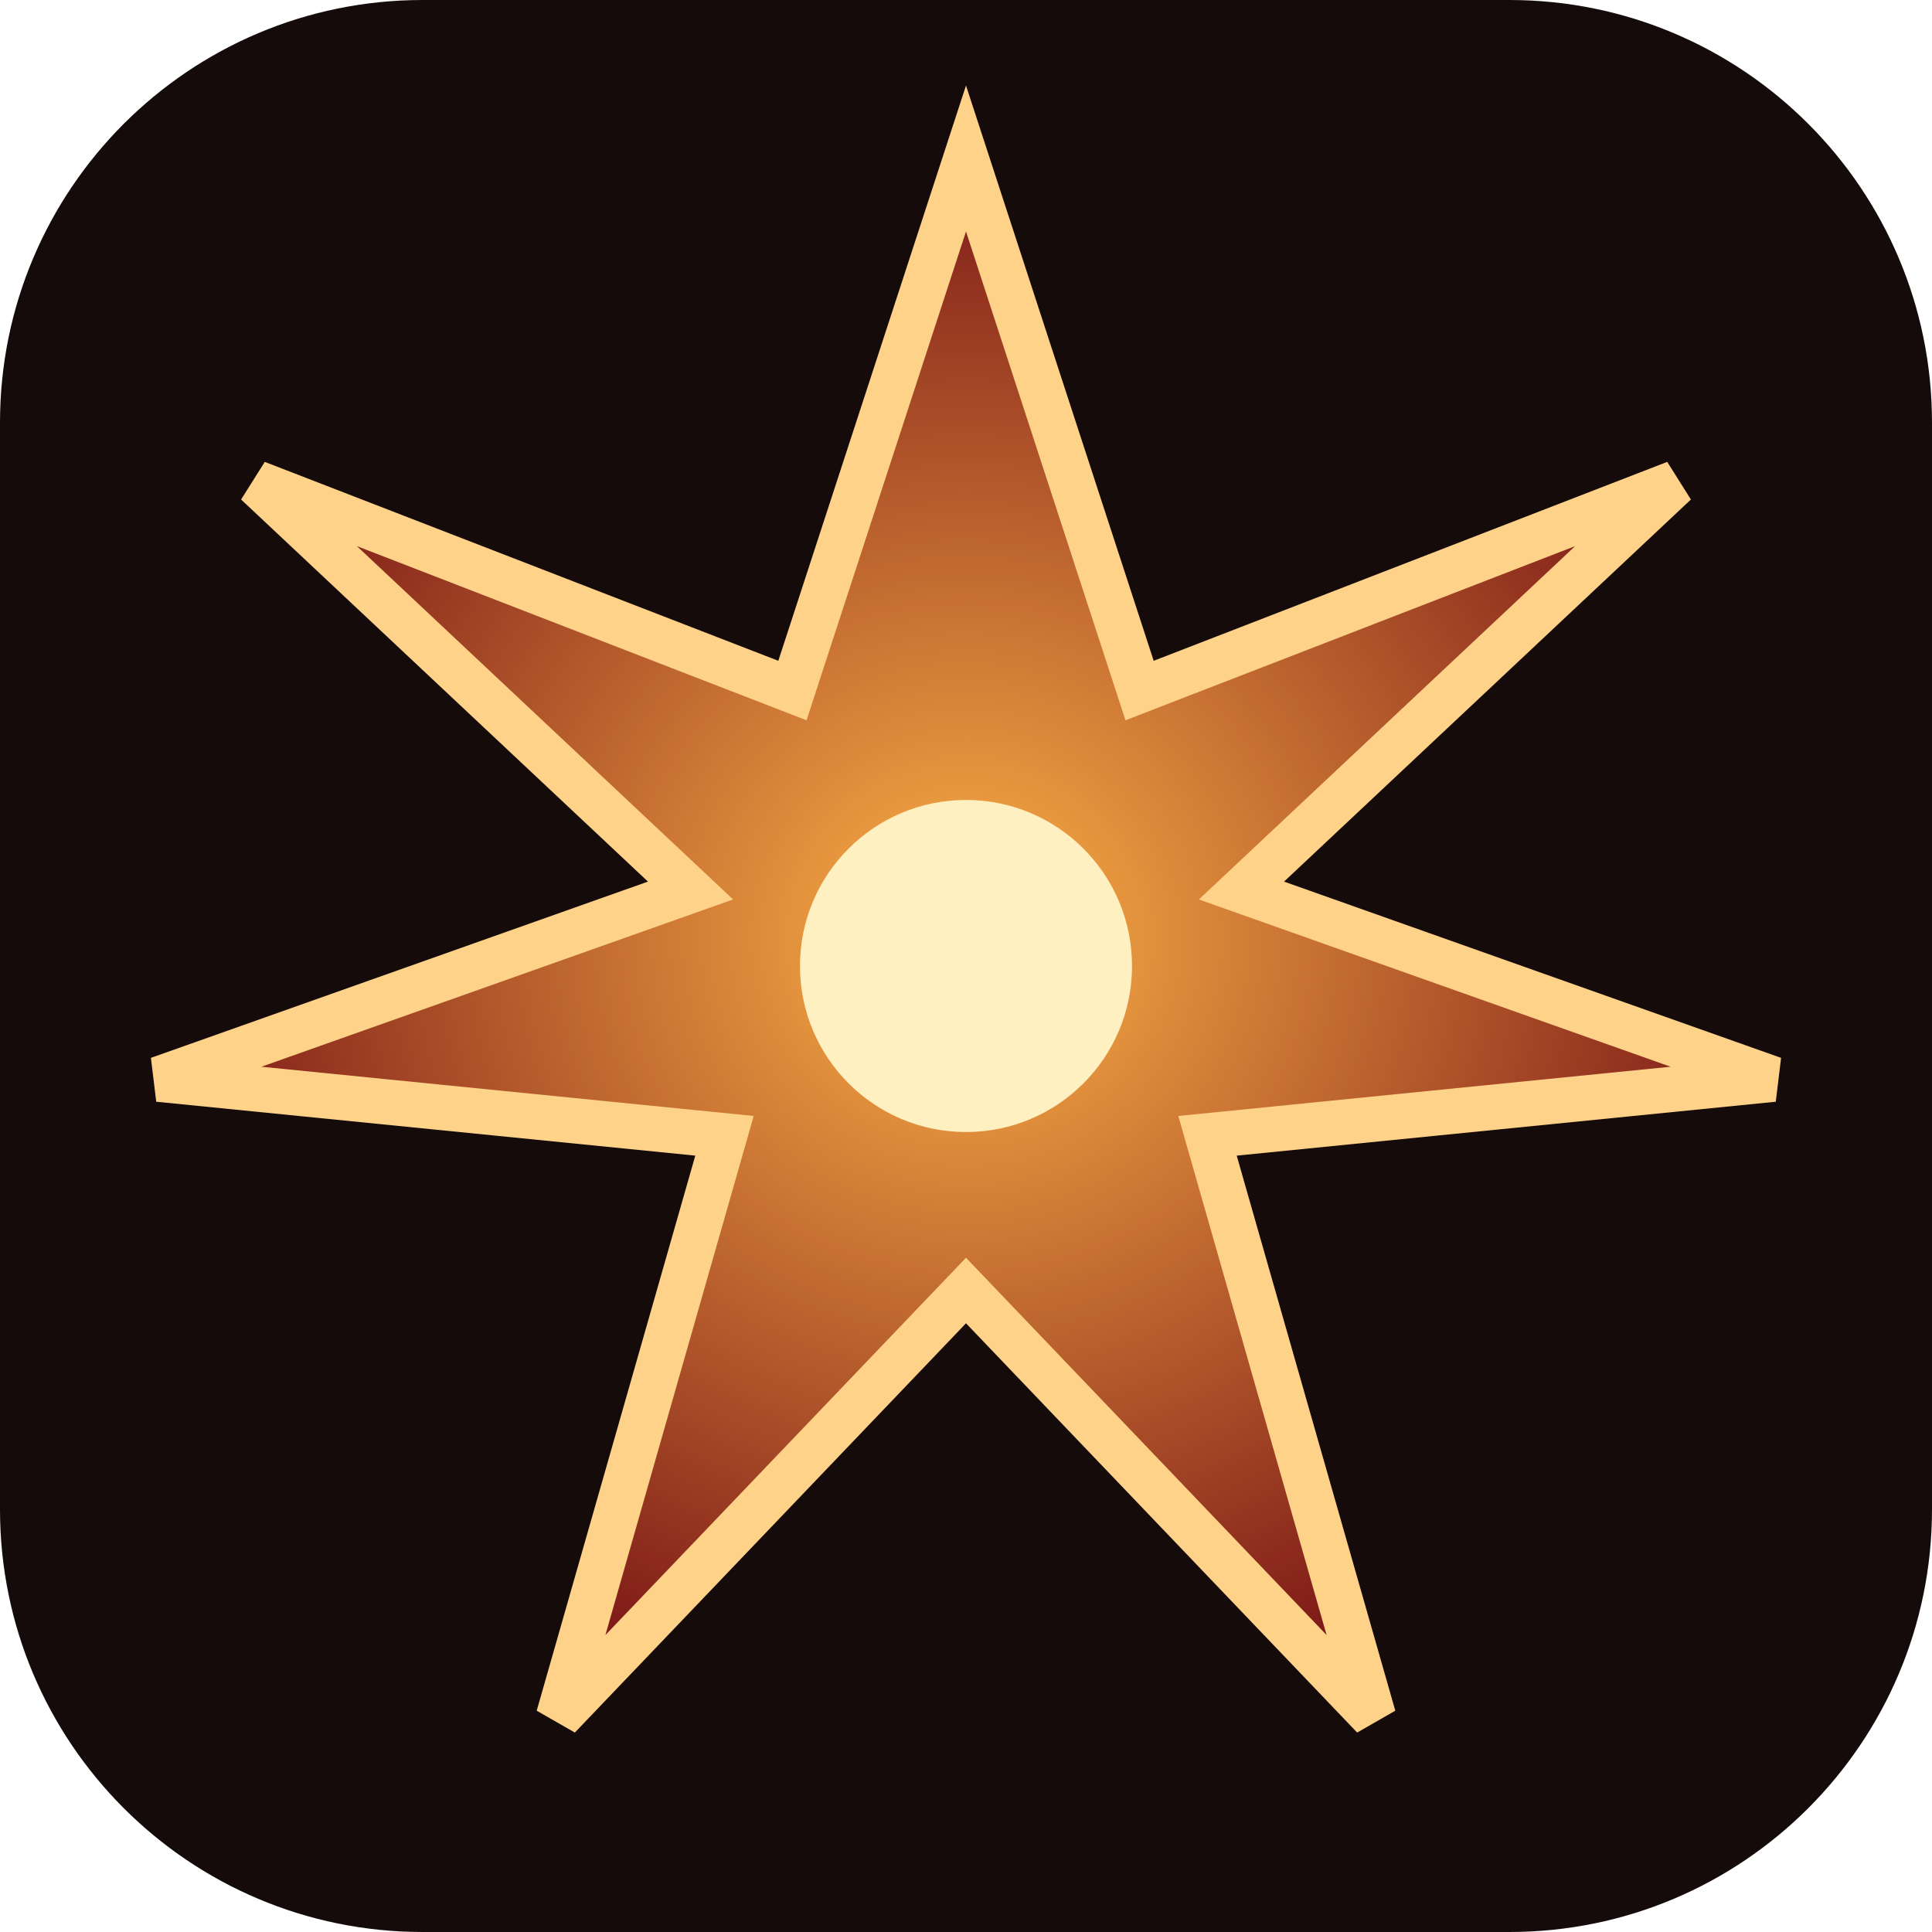
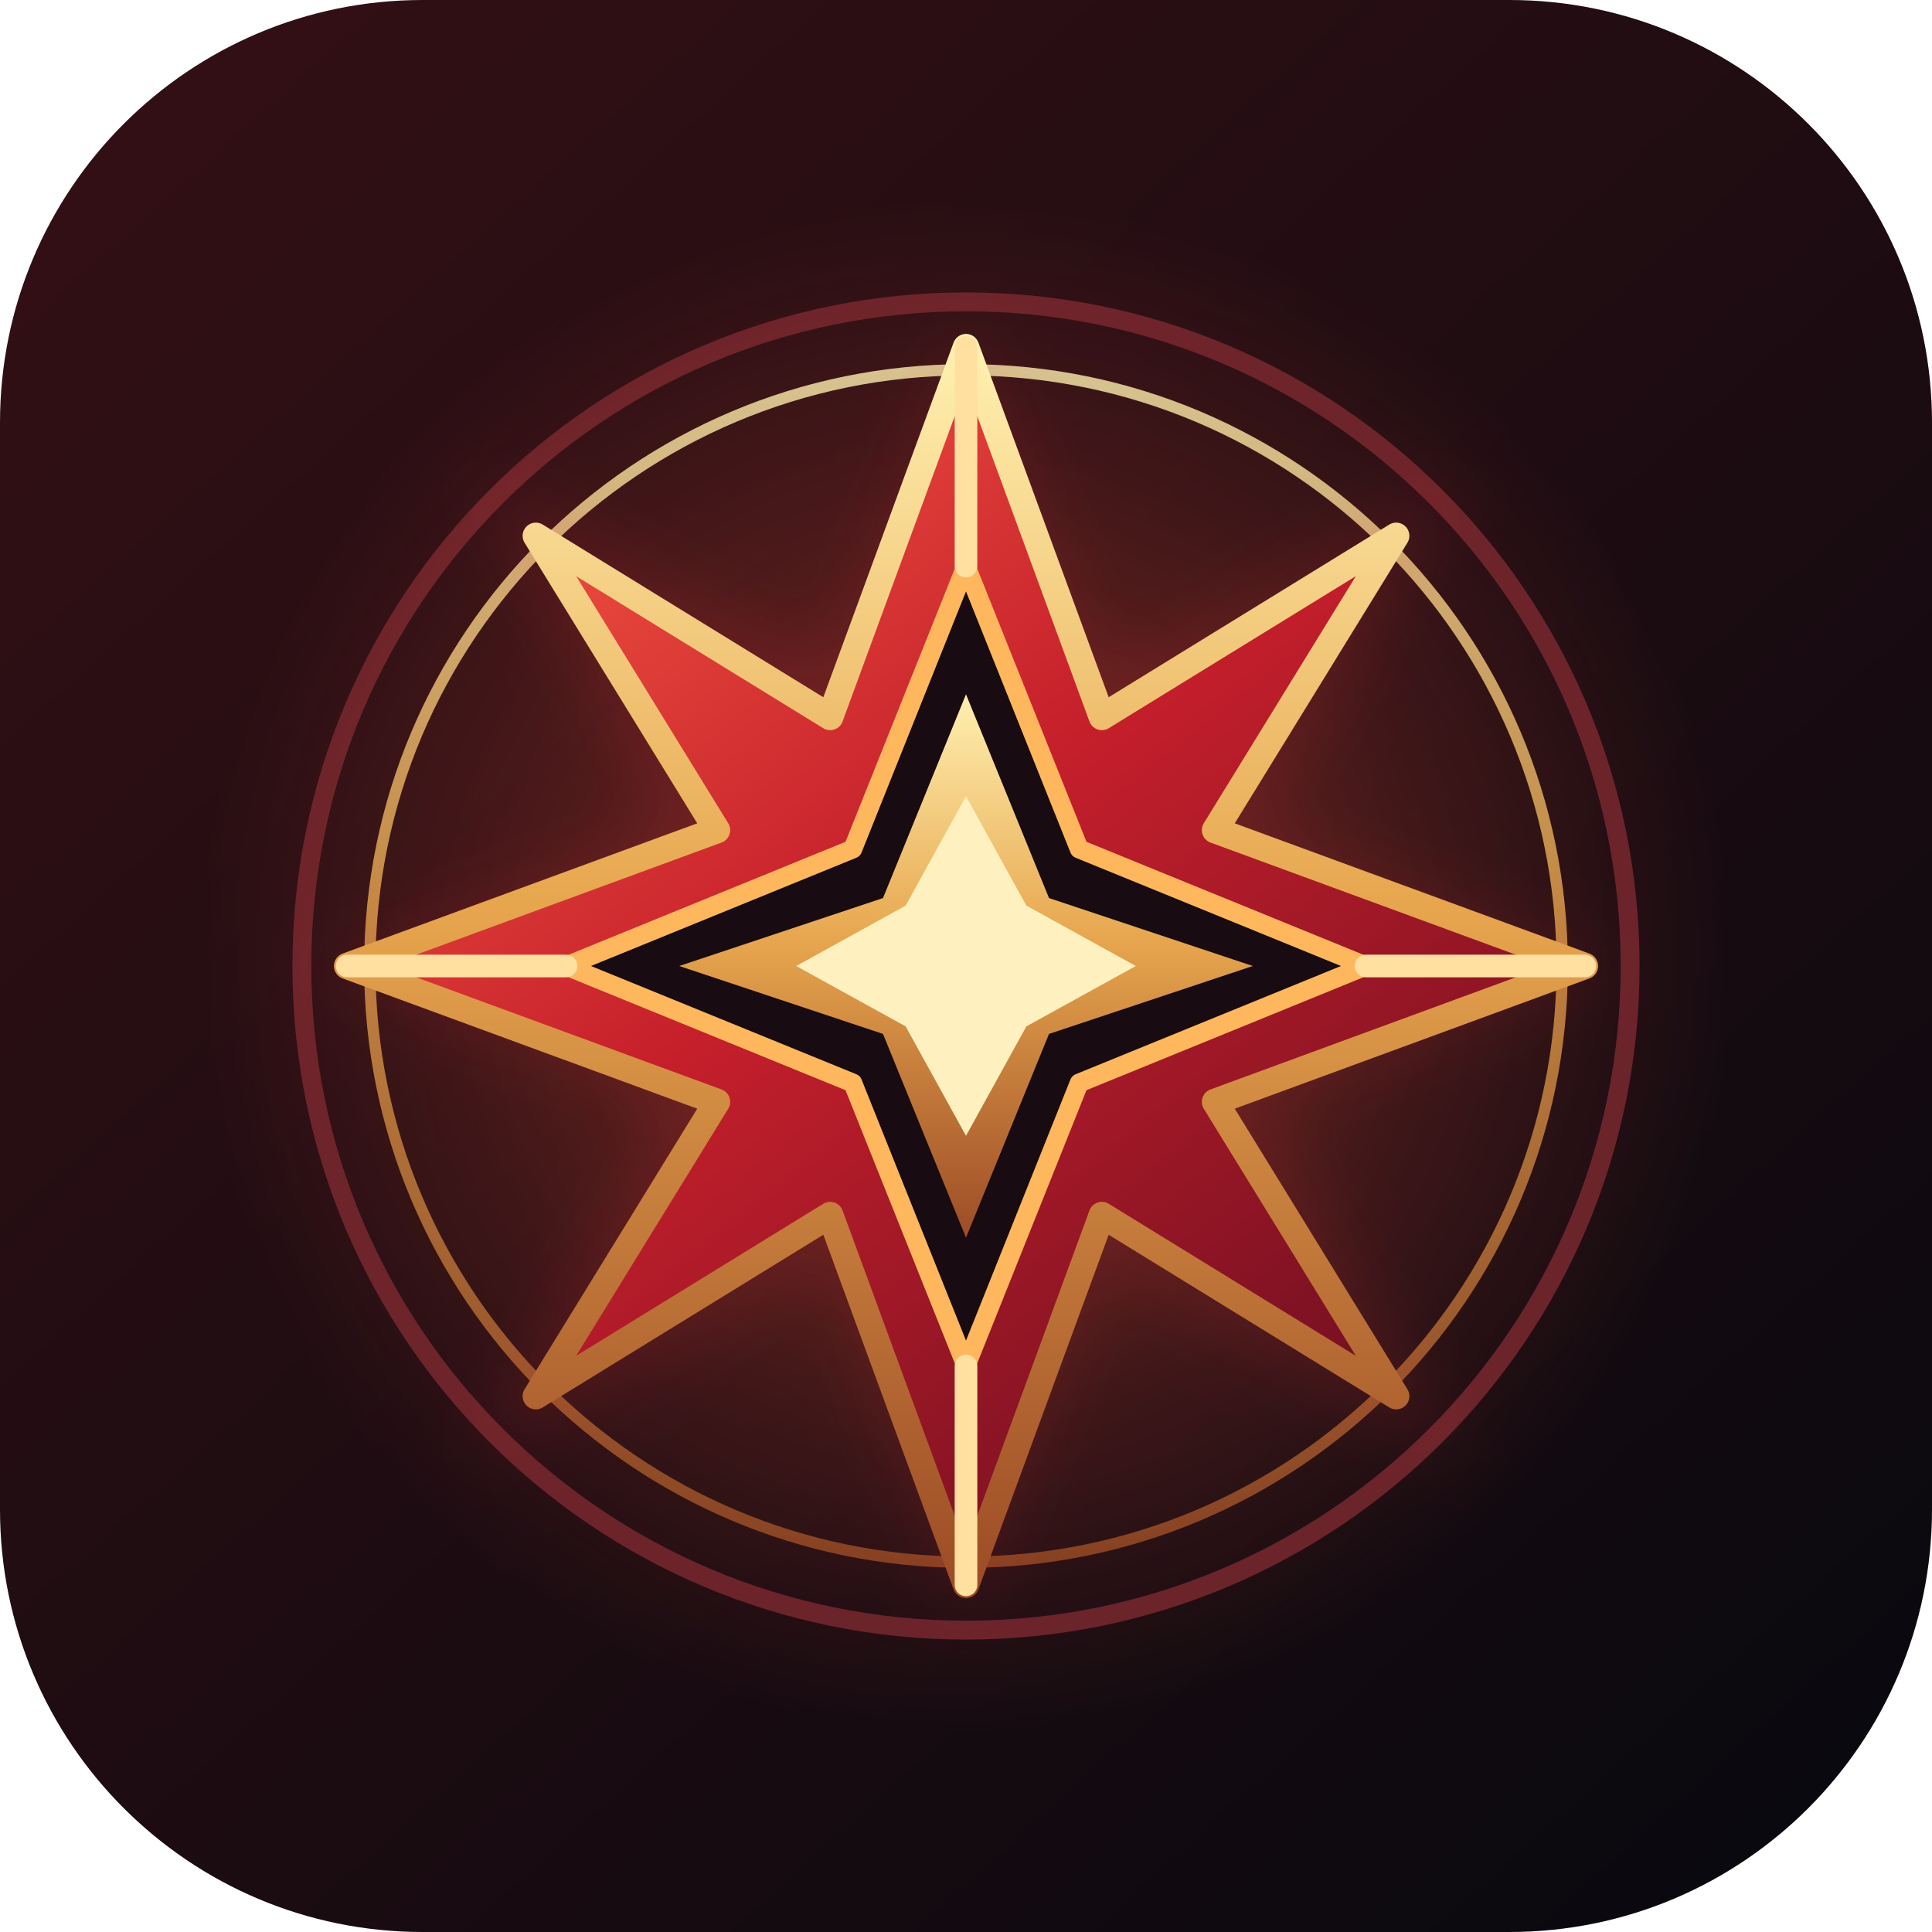
<svg xmlns="http://www.w3.org/2000/svg" viewBox="0 0 512 512">
  <defs>
-     <radialGradient id="g">
-       <stop stop-color="#ffb347" />
-       <stop offset="1" stop-color="#7b1717" />
+     <linearGradient id="bg" x2="0.9" y2="1">
+       <stop stop-color="#351015" />
+       <stop offset="1" stop-color="#09090f" />
+     </linearGradient>
+     <linearGradient id="red" x2="0.8" y2="1">
+       <stop stop-color="#ff6548" />
+       <stop offset=".48" stop-color="#c51f2b" />
+       <stop offset="1" stop-color="#650d20" />
+     </linearGradient>
+     <linearGradient id="gold" x2="0" y2="1">
+       <stop stop-color="#fff0b0" />
+       <stop offset=".45" stop-color="#e7a64e" />
+       <stop offset="1" stop-color="#9d4c26" />
+     </linearGradient>
+     <radialGradient id="glow">
+       <stop stop-color="#ff503c" stop-opacity=".42" />
+       <stop offset="1" stop-color="#ff503c" stop-opacity="0" />
    </radialGradient>
+     <filter id="shadow" x="-40%" y="-40%" width="180%" height="180%">
+       <feGaussianBlur stdDeviation="9" />
+     </filter>
  </defs>
-   <rect width="512" height="512" rx="112" fill="#160b0b" />
-   <path d="M256 42 302 183 444 128 329 236 470 286 320 301 364 455 256 342 148 455 192 301 42 286 183 236 68 128 210 183Z" fill="url(#g)" stroke="#ffd28a" stroke-width="12" />
-   <circle cx="256" cy="256" r="44" fill="#fff0c2" />
+   <rect width="512" height="512" rx="112" fill="url(#bg)" />
+   <circle cx="256" cy="256" r="205" fill="url(#glow)" />
+   <circle cx="256" cy="256" r="176" fill="none" stroke="#7d2930" stroke-width="5" opacity=".8" />
+   <circle cx="256" cy="256" r="158" fill="none" stroke="url(#gold)" stroke-width="3" opacity=".8" />
+   <path d="M256 83 293 177 388 124 335 219 429 256 335 293 388 388 293 335 256 429 219 335 124 388 177 293 83 256 177 219 124 124 219 177Z" fill="#e52d32" opacity=".15" filter="url(#shadow)" />
+   <path d="M256 92 292 190 370 142 322 220 420 256 322 292 370 370 292 322 256 420 220 322 142 370 190 292 92 256 190 220 142 142 220 190Z" fill="url(#red)" stroke="url(#gold)" stroke-width="7" stroke-linejoin="round" />
+   <path d="M256 150 286 225 362 256 286 287 256 362 226 287 150 256 226 225Z" fill="#180b11" stroke="#ffb75e" stroke-width="5" stroke-linejoin="round" />
+   <path d="M256 184 278 238 332 256 278 274 256 328 234 274 180 256 234 238Z" fill="url(#gold)" />
+   <path d="M256 211 272 240 301 256 272 272 256 301 240 272 211 256 240 240Z" fill="#fff0bf" />
+   <path d="M256 92v58M420 256h-58M256 420v-58M92 256h58" stroke="#ffe0a0" stroke-width="6" stroke-linecap="round" />
</svg>
